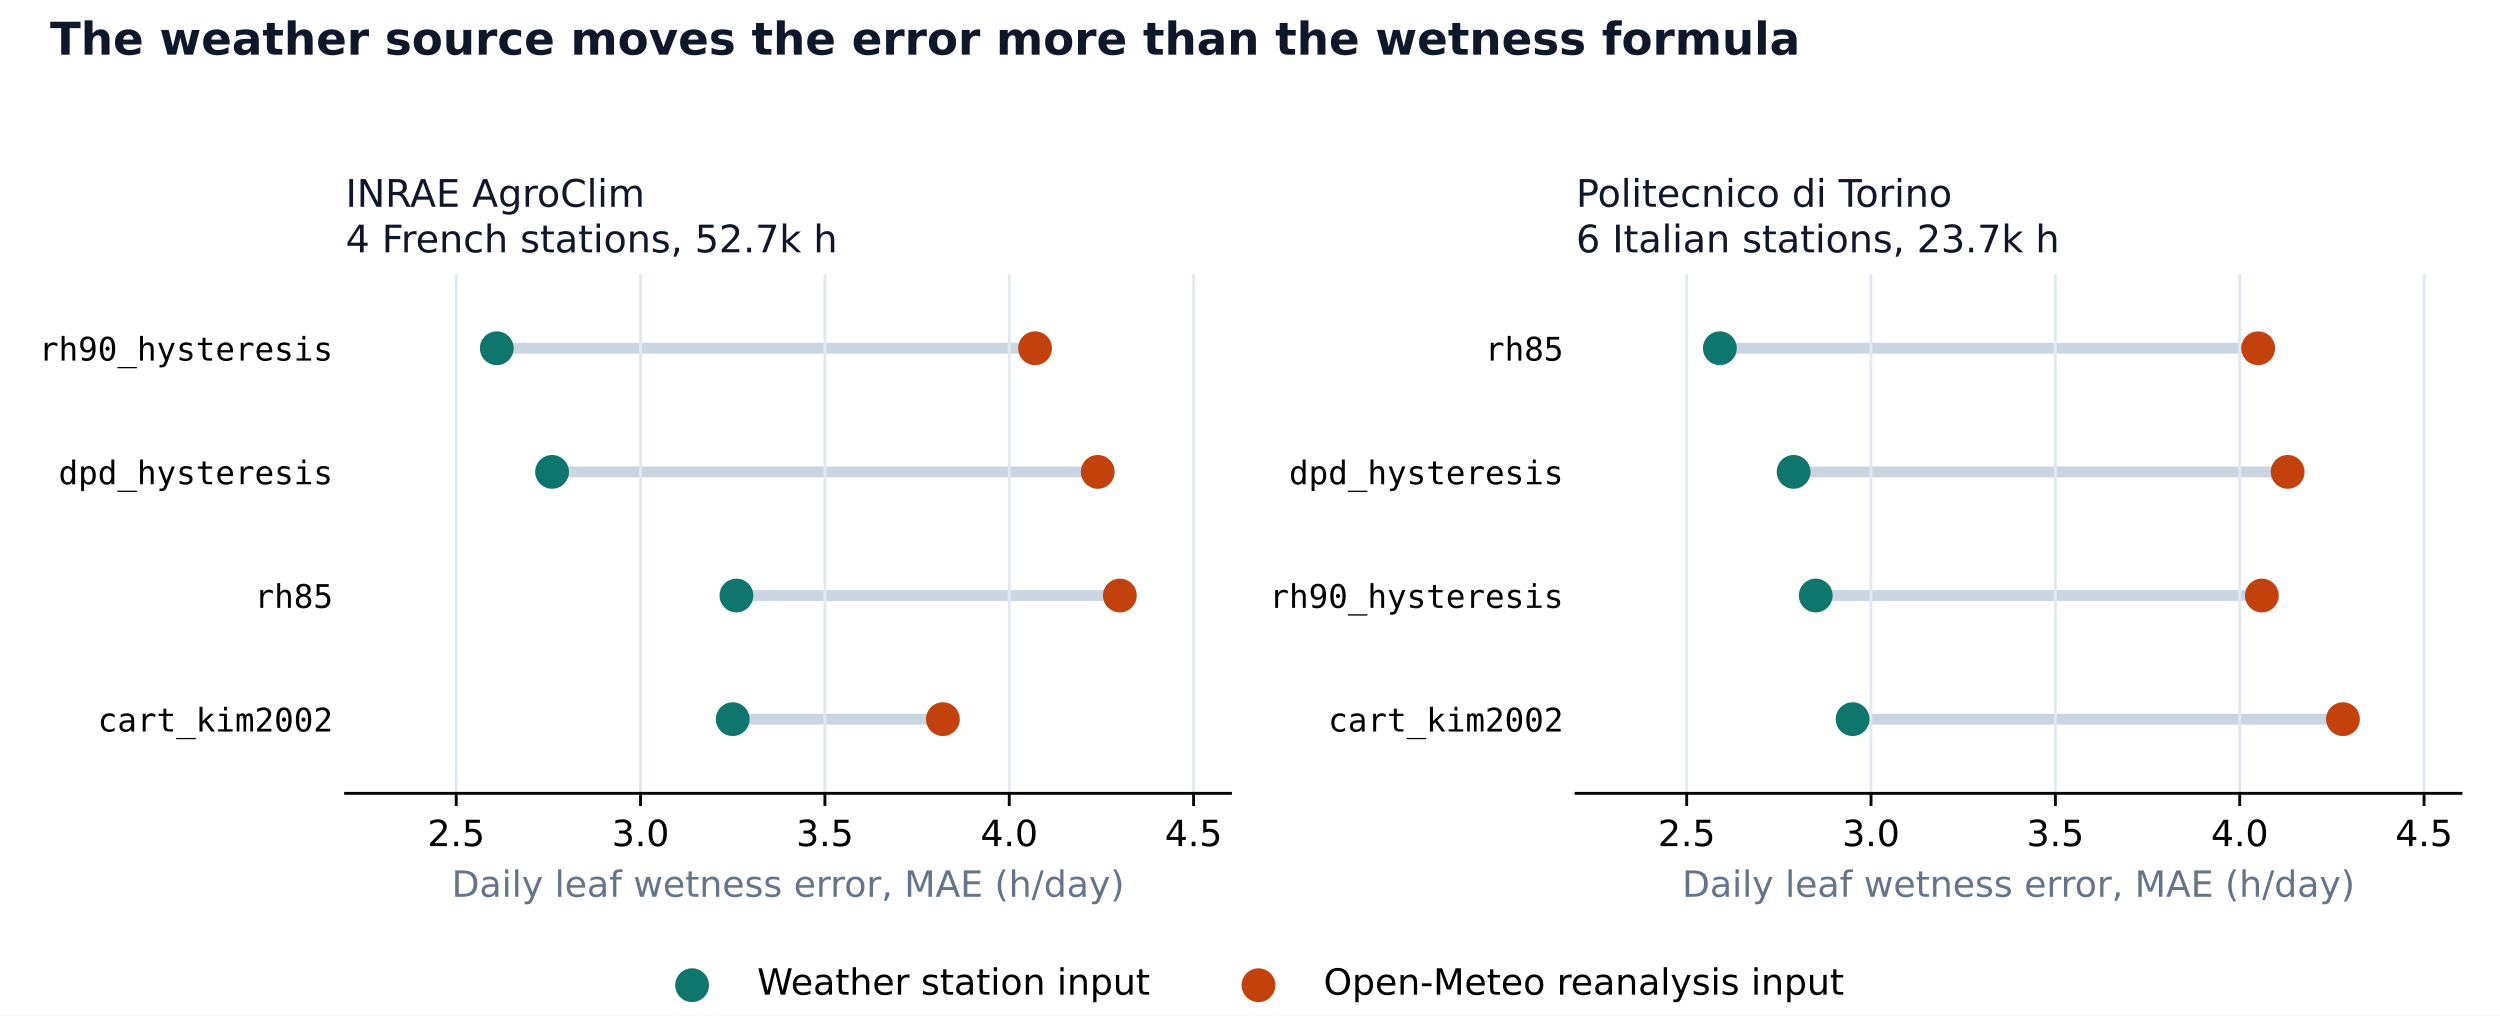
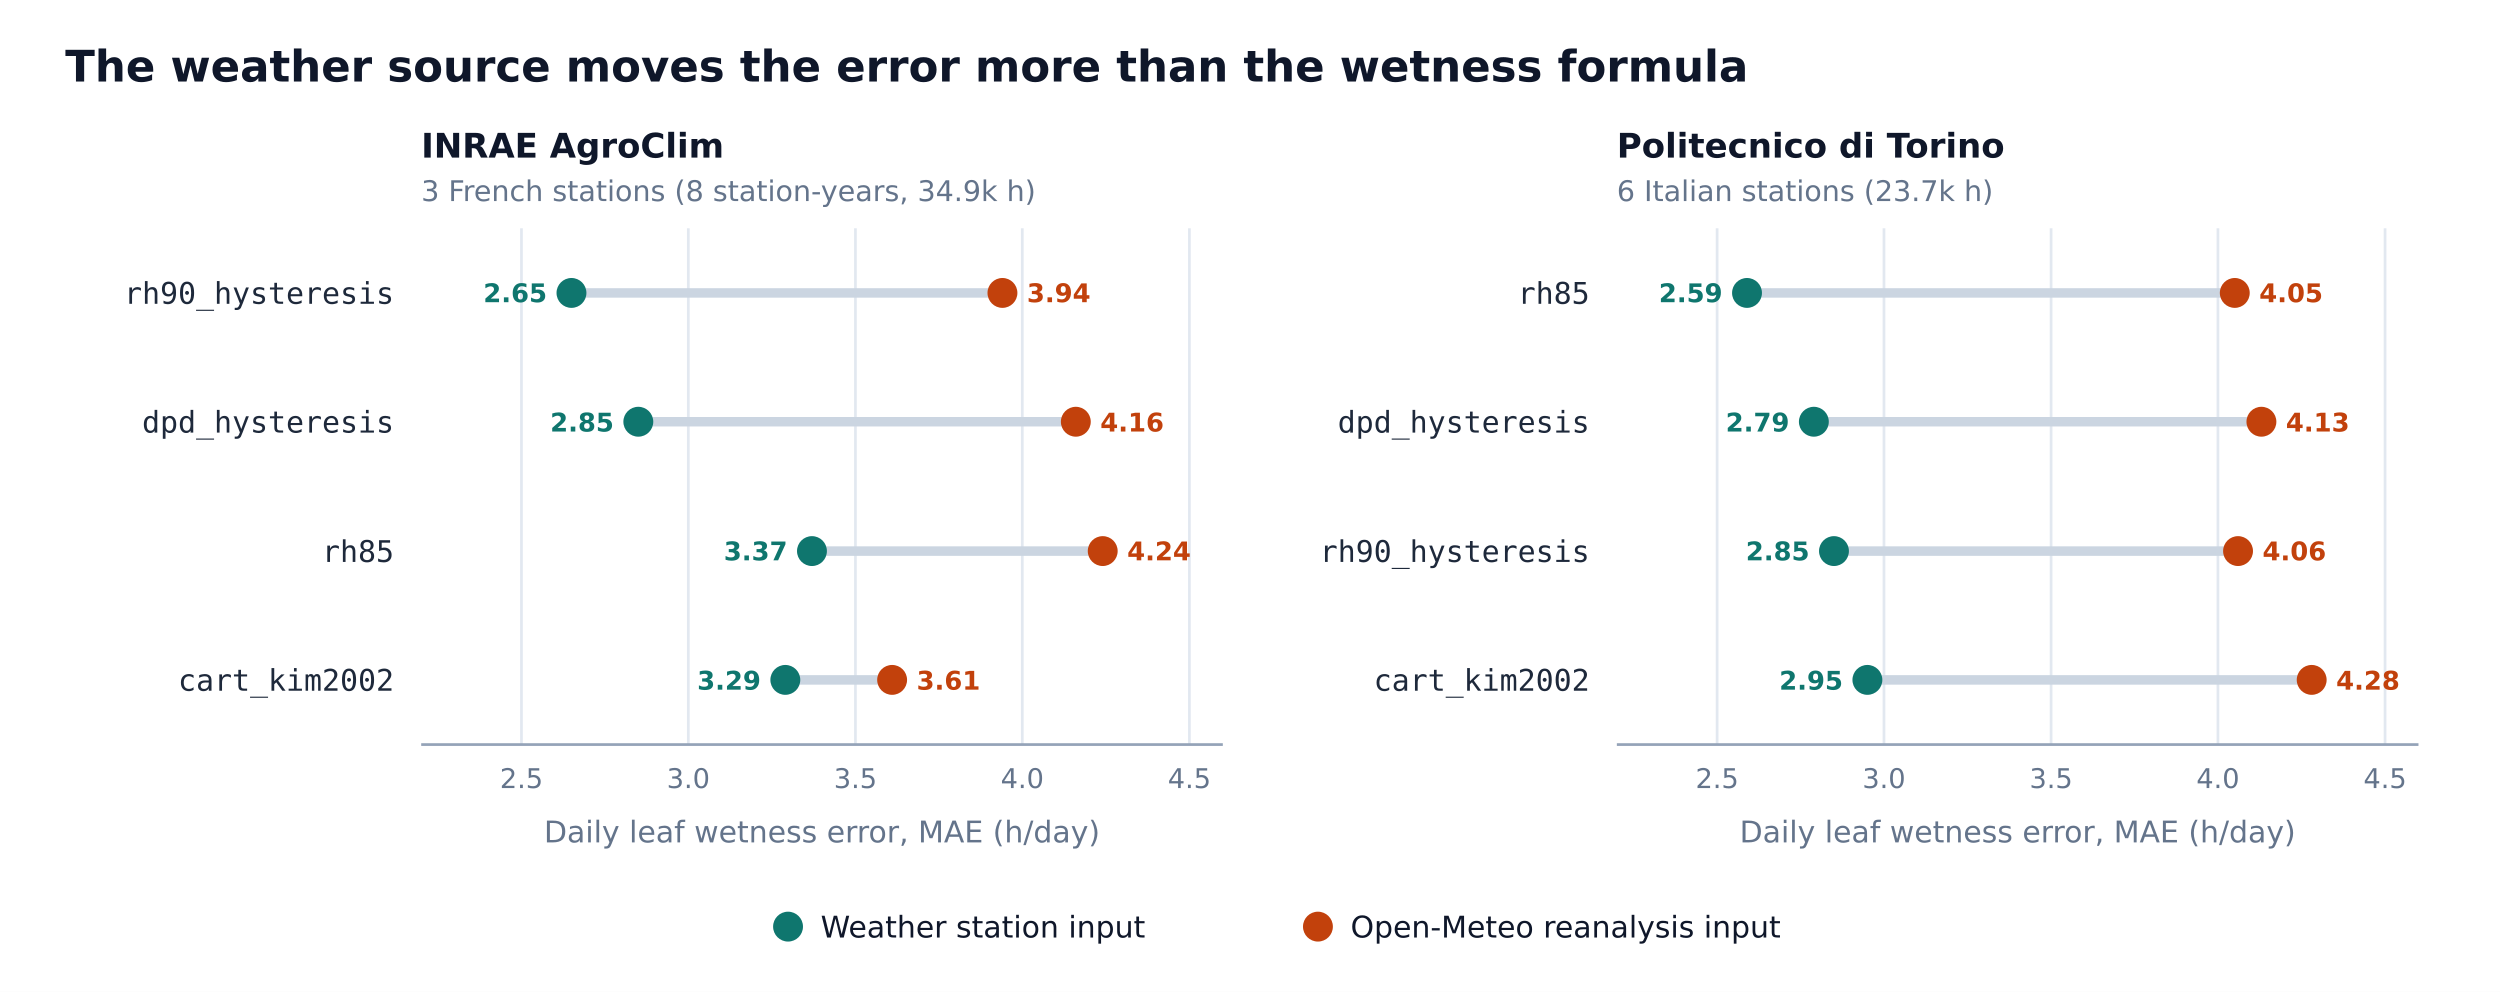
- <svg xmlns="http://www.w3.org/2000/svg" xmlns:xlink="http://www.w3.org/1999/xlink" width="691.2pt" height="280.8pt" viewBox="0 0 691.2 280.8" version="1.1">
-   <defs>
-     <style type="text/css">*{stroke-linejoin: round; stroke-linecap: butt}</style>
-   </defs>
-   <g id="figure_1">
-     <g id="patch_1">
-       <path d="M 0 280.8  L 691.2 280.8  L 691.2 0  L 0 0  z " style="fill: #ffffff" />
-     </g>
-     <g id="axes_1">
-       <g id="patch_2">
-         <path d="M 95.553 219.342  L 340.2 219.342  L 340.2 75.771  L 95.553 75.771  z " style="fill: #ffffff" />
-       </g>
-       <g id="line2d_1">
-         <path d="M 137.347 96.281  L 286.174 96.281  " clip-path="url(#p4a225f86ea)" style="fill: none; stroke: #cbd5e1; stroke-width: 3; stroke-linecap: square" />
-       </g>
-       <g id="line2d_2">
-         <path d="M 152.637 130.465  L 303.503 130.465  " clip-path="url(#p4a225f86ea)" style="fill: none; stroke: #cbd5e1; stroke-width: 3; stroke-linecap: square" />
-       </g>
-       <g id="line2d_3">
-         <path d="M 203.605 164.648  L 309.619 164.648  " clip-path="url(#p4a225f86ea)" style="fill: none; stroke: #cbd5e1; stroke-width: 3; stroke-linecap: square" />
-       </g>
-       <g id="line2d_4">
-         <path d="M 202.586 198.832  L 260.69 198.832  " clip-path="url(#p4a225f86ea)" style="fill: none; stroke: #cbd5e1; stroke-width: 3; stroke-linecap: square" />
-       </g>
-       <g id="PathCollection_1" />
-       <g id="PathCollection_2" />
-       <g id="matplotlib.axis_1">
-         <g id="xtick_1">
-           <g id="line2d_5">
-             <path d="M 126.134 219.342  L 126.134 75.771  " clip-path="url(#p4a225f86ea)" style="fill: none; stroke: #e2e8f0; stroke-width: 0.8; stroke-linecap: square" />
-           </g>
-           <g id="line2d_6">
-             <defs>
-               <path id="m49b225593b" d="M 0 0  L 0 3.5  " style="stroke: #000000; stroke-width: 0.8" />
-             </defs>
-             <g>
-               <use xlink:href="#m49b225593b" x="126.134" y="219.342" style="stroke: #000000; stroke-width: 0.8" />
-             </g>
-           </g>
-           <g id="text_1">
-             <text style="font-size: 10px; font-family: 'DejaVu Sans'; text-anchor: middle" x="126.134" y="233.94" transform="rotate(-0 126.134 233.9399)">2.5</text>
-           </g>
-         </g>
-         <g id="xtick_2">
-           <g id="line2d_7">
-             <path d="M 177.102 219.342  L 177.102 75.771  " clip-path="url(#p4a225f86ea)" style="fill: none; stroke: #e2e8f0; stroke-width: 0.8; stroke-linecap: square" />
-           </g>
-           <g id="line2d_8">
-             <g>
-               <use xlink:href="#m49b225593b" x="177.102" y="219.342" style="stroke: #000000; stroke-width: 0.8" />
-             </g>
-           </g>
-           <g id="text_2">
-             <text style="font-size: 10px; font-family: 'DejaVu Sans'; text-anchor: middle" x="177.102" y="233.94" transform="rotate(-0 177.1021 233.9399)">3.0</text>
-           </g>
-         </g>
-         <g id="xtick_3">
-           <g id="line2d_9">
-             <path d="M 228.07 219.342  L 228.07 75.771  " clip-path="url(#p4a225f86ea)" style="fill: none; stroke: #e2e8f0; stroke-width: 0.8; stroke-linecap: square" />
-           </g>
-           <g id="line2d_10">
-             <g>
-               <use xlink:href="#m49b225593b" x="228.07" y="219.342" style="stroke: #000000; stroke-width: 0.8" />
-             </g>
-           </g>
-           <g id="text_3">
-             <text style="font-size: 10px; font-family: 'DejaVu Sans'; text-anchor: middle" x="228.07" y="233.94" transform="rotate(-0 228.0702 233.9399)">3.5</text>
-           </g>
-         </g>
-         <g id="xtick_4">
-           <g id="line2d_11">
-             <path d="M 279.038 219.342  L 279.038 75.771  " clip-path="url(#p4a225f86ea)" style="fill: none; stroke: #e2e8f0; stroke-width: 0.8; stroke-linecap: square" />
-           </g>
-           <g id="line2d_12">
-             <g>
-               <use xlink:href="#m49b225593b" x="279.038" y="219.342" style="stroke: #000000; stroke-width: 0.8" />
-             </g>
-           </g>
-           <g id="text_4">
-             <text style="font-size: 10px; font-family: 'DejaVu Sans'; text-anchor: middle" x="279.038" y="233.94" transform="rotate(-0 279.0383 233.9399)">4.0</text>
-           </g>
-         </g>
-         <g id="xtick_5">
-           <g id="line2d_13">
-             <path d="M 330.006 219.342  L 330.006 75.771  " clip-path="url(#p4a225f86ea)" style="fill: none; stroke: #e2e8f0; stroke-width: 0.8; stroke-linecap: square" />
-           </g>
-           <g id="line2d_14">
-             <g>
-               <use xlink:href="#m49b225593b" x="330.006" y="219.342" style="stroke: #000000; stroke-width: 0.8" />
-             </g>
-           </g>
-           <g id="text_5">
-             <text style="font-size: 10px; font-family: 'DejaVu Sans'; text-anchor: middle" x="330.006" y="233.94" transform="rotate(-0 330.0064 233.9399)">4.5</text>
-           </g>
-         </g>
-         <g id="text_6">
-           <text style="font-size: 10px; font-family: 'DejaVu Sans'; text-anchor: middle; fill: #64748b" x="217.877" y="247.941" transform="rotate(-0 217.8766 247.9407)">Daily leaf wetness error, MAE (h/day)</text>
-         </g>
-       </g>
-       <g id="matplotlib.axis_2">
-         <g id="ytick_1">
-           <g id="line2d_15" />
-           <g id="text_7">
-             <text style="font-size: 9px; font-family: 'DejaVu Sans Mono'; text-anchor: end" x="92.053" y="202.251" transform="rotate(-0 92.05312 202.2513)">cart_kim2002</text>
-           </g>
-         </g>
-         <g id="ytick_2">
-           <g id="line2d_16" />
-           <g id="text_8">
-             <text style="font-size: 9px; font-family: 'DejaVu Sans Mono'; text-anchor: end" x="92.053" y="168.068" transform="rotate(-0 92.05312 168.0676)">rh85</text>
-           </g>
-         </g>
-         <g id="ytick_3">
-           <g id="line2d_17" />
-           <g id="text_9">
-             <text style="font-size: 9px; font-family: 'DejaVu Sans Mono'; text-anchor: end" x="92.053" y="133.884" transform="rotate(-0 92.05312 133.8839)">dpd_hysteresis</text>
-           </g>
-         </g>
-         <g id="ytick_4">
-           <g id="line2d_18" />
-           <g id="text_10">
-             <text style="font-size: 9px; font-family: 'DejaVu Sans Mono'; text-anchor: end" x="92.053" y="99.7" transform="rotate(-0 92.05312 99.70015)">rh90_hysteresis</text>
-           </g>
-         </g>
-       </g>
-       <g id="PathCollection_3">
-         <defs>
-           <path id="m4916858393" d="M 0 4.183  C 1.109 4.183 2.174 3.743 2.958 2.958  C 3.743 2.174 4.183 1.109 4.183 0  C 4.183 -1.109 3.743 -2.174 2.958 -2.958  C 2.174 -3.743 1.109 -4.183 0 -4.183  C -1.109 -4.183 -2.174 -3.743 -2.958 -2.958  C -3.743 -2.174 -4.183 -1.109 -4.183 0  C -4.183 1.109 -3.743 2.174 -2.958 2.958  C -2.174 3.743 -1.109 4.183 0 4.183  z " style="stroke: #0f766e" />
-         </defs>
-         <g clip-path="url(#p4a225f86ea)">
-           <use xlink:href="#m4916858393" x="137.347" y="96.281" style="fill: #0f766e; stroke: #0f766e" />
-         </g>
-       </g>
-       <g id="PathCollection_4">
-         <defs>
-           <path id="m0ff2b75ab2" d="M 0 4.183  C 1.109 4.183 2.174 3.743 2.958 2.958  C 3.743 2.174 4.183 1.109 4.183 0  C 4.183 -1.109 3.743 -2.174 2.958 -2.958  C 2.174 -3.743 1.109 -4.183 0 -4.183  C -1.109 -4.183 -2.174 -3.743 -2.958 -2.958  C -3.743 -2.174 -4.183 -1.109 -4.183 0  C -4.183 1.109 -3.743 2.174 -2.958 2.958  C -2.174 3.743 -1.109 4.183 0 4.183  z " style="stroke: #c2410c" />
-         </defs>
-         <g clip-path="url(#p4a225f86ea)">
-           <use xlink:href="#m0ff2b75ab2" x="286.174" y="96.281" style="fill: #c2410c; stroke: #c2410c" />
-         </g>
-       </g>
-       <g id="PathCollection_5">
-         <g clip-path="url(#p4a225f86ea)">
-           <use xlink:href="#m4916858393" x="152.637" y="130.465" style="fill: #0f766e; stroke: #0f766e" />
-         </g>
-       </g>
-       <g id="PathCollection_6">
-         <g clip-path="url(#p4a225f86ea)">
-           <use xlink:href="#m0ff2b75ab2" x="303.503" y="130.465" style="fill: #c2410c; stroke: #c2410c" />
-         </g>
-       </g>
-       <g id="PathCollection_7">
-         <g clip-path="url(#p4a225f86ea)">
-           <use xlink:href="#m4916858393" x="203.605" y="164.648" style="fill: #0f766e; stroke: #0f766e" />
-         </g>
-       </g>
-       <g id="PathCollection_8">
-         <g clip-path="url(#p4a225f86ea)">
-           <use xlink:href="#m0ff2b75ab2" x="309.619" y="164.648" style="fill: #c2410c; stroke: #c2410c" />
-         </g>
-       </g>
-       <g id="PathCollection_9">
-         <g clip-path="url(#p4a225f86ea)">
-           <use xlink:href="#m4916858393" x="202.586" y="198.832" style="fill: #0f766e; stroke: #0f766e" />
-         </g>
-       </g>
-       <g id="PathCollection_10">
-         <g clip-path="url(#p4a225f86ea)">
-           <use xlink:href="#m0ff2b75ab2" x="260.69" y="198.832" style="fill: #c2410c; stroke: #c2410c" />
-         </g>
-       </g>
-       <g id="patch_3">
-         <path d="M 95.553 219.342  L 340.2 219.342  " style="fill: none; stroke: #000000; stroke-width: 0.8; stroke-linejoin: miter; stroke-linecap: square" />
-       </g>
-       <g id="text_11">
-         <text style="font-size: 10.5px; font-family: 'DejaVu Sans'; fill: #0f172a" transform="translate(95.55312 57.16774)">INRAE AgroClim</text>
-         <text style="font-size: 10.5px; font-family: 'DejaVu Sans'; fill: #0f172a" transform="translate(95.55312 69.77062)">4 French stations, 52.7k h</text>
-       </g>
-     </g>
-     <g id="axes_2">
-       <g id="patch_4">
-         <path d="M 435.753 219.342  L 680.4 219.342  L 680.4 75.771  L 435.753 75.771  z " style="fill: #ffffff" />
-       </g>
-       <g id="line2d_19">
-         <path d="M 475.508 96.281  L 624.335 96.281  " clip-path="url(#p11c687f2b0)" style="fill: none; stroke: #cbd5e1; stroke-width: 3; stroke-linecap: square" />
-       </g>
-       <g id="line2d_20">
-         <path d="M 495.895 130.465  L 632.49 130.465  " clip-path="url(#p11c687f2b0)" style="fill: none; stroke: #cbd5e1; stroke-width: 3; stroke-linecap: square" />
-       </g>
-       <g id="line2d_21">
-         <path d="M 502.012 164.648  L 625.354 164.648  " clip-path="url(#p11c687f2b0)" style="fill: none; stroke: #cbd5e1; stroke-width: 3; stroke-linecap: square" />
-       </g>
-       <g id="line2d_22">
-         <path d="M 512.205 198.832  L 647.78 198.832  " clip-path="url(#p11c687f2b0)" style="fill: none; stroke: #cbd5e1; stroke-width: 3; stroke-linecap: square" />
-       </g>
-       <g id="matplotlib.axis_3">
-         <g id="xtick_6">
-           <g id="line2d_23">
-             <path d="M 466.334 219.342  L 466.334 75.771  " clip-path="url(#p11c687f2b0)" style="fill: none; stroke: #e2e8f0; stroke-width: 0.8; stroke-linecap: square" />
-           </g>
-           <g id="line2d_24">
-             <g>
-               <use xlink:href="#m49b225593b" x="466.334" y="219.342" style="stroke: #000000; stroke-width: 0.8" />
-             </g>
-           </g>
-           <g id="text_12">
-             <text style="font-size: 10px; font-family: 'DejaVu Sans'; text-anchor: middle" x="466.334" y="233.94" transform="rotate(-0 466.334 233.9399)">2.5</text>
-           </g>
-         </g>
-         <g id="xtick_7">
-           <g id="line2d_25">
-             <path d="M 517.302 219.342  L 517.302 75.771  " clip-path="url(#p11c687f2b0)" style="fill: none; stroke: #e2e8f0; stroke-width: 0.8; stroke-linecap: square" />
-           </g>
-           <g id="line2d_26">
-             <g>
-               <use xlink:href="#m49b225593b" x="517.302" y="219.342" style="stroke: #000000; stroke-width: 0.8" />
-             </g>
-           </g>
-           <g id="text_13">
-             <text style="font-size: 10px; font-family: 'DejaVu Sans'; text-anchor: middle" x="517.302" y="233.94" transform="rotate(-0 517.3021 233.9399)">3.0</text>
-           </g>
-         </g>
-         <g id="xtick_8">
-           <g id="line2d_27">
-             <path d="M 568.27 219.342  L 568.27 75.771  " clip-path="url(#p11c687f2b0)" style="fill: none; stroke: #e2e8f0; stroke-width: 0.8; stroke-linecap: square" />
-           </g>
-           <g id="line2d_28">
-             <g>
-               <use xlink:href="#m49b225593b" x="568.27" y="219.342" style="stroke: #000000; stroke-width: 0.8" />
-             </g>
-           </g>
-           <g id="text_14">
-             <text style="font-size: 10px; font-family: 'DejaVu Sans'; text-anchor: middle" x="568.27" y="233.94" transform="rotate(-0 568.2702 233.9399)">3.5</text>
-           </g>
-         </g>
-         <g id="xtick_9">
-           <g id="line2d_29">
-             <path d="M 619.238 219.342  L 619.238 75.771  " clip-path="url(#p11c687f2b0)" style="fill: none; stroke: #e2e8f0; stroke-width: 0.8; stroke-linecap: square" />
-           </g>
-           <g id="line2d_30">
-             <g>
-               <use xlink:href="#m49b225593b" x="619.238" y="219.342" style="stroke: #000000; stroke-width: 0.8" />
-             </g>
-           </g>
-           <g id="text_15">
-             <text style="font-size: 10px; font-family: 'DejaVu Sans'; text-anchor: middle" x="619.238" y="233.94" transform="rotate(-0 619.2383 233.9399)">4.0</text>
-           </g>
-         </g>
-         <g id="xtick_10">
-           <g id="line2d_31">
-             <path d="M 670.206 219.342  L 670.206 75.771  " clip-path="url(#p11c687f2b0)" style="fill: none; stroke: #e2e8f0; stroke-width: 0.8; stroke-linecap: square" />
-           </g>
-           <g id="line2d_32">
-             <g>
-               <use xlink:href="#m49b225593b" x="670.206" y="219.342" style="stroke: #000000; stroke-width: 0.8" />
-             </g>
-           </g>
-           <g id="text_16">
-             <text style="font-size: 10px; font-family: 'DejaVu Sans'; text-anchor: middle" x="670.206" y="233.94" transform="rotate(-0 670.2064 233.9399)">4.5</text>
-           </g>
-         </g>
-         <g id="text_17">
-           <text style="font-size: 10px; font-family: 'DejaVu Sans'; text-anchor: middle; fill: #64748b" x="558.077" y="247.941" transform="rotate(-0 558.0766 247.9407)">Daily leaf wetness error, MAE (h/day)</text>
-         </g>
-       </g>
-       <g id="matplotlib.axis_4">
-         <g id="ytick_5">
-           <g id="line2d_33" />
-           <g id="text_18">
-             <text style="font-size: 9px; font-family: 'DejaVu Sans Mono'; text-anchor: end" x="432.253" y="202.251" transform="rotate(-0 432.2531 202.2513)">cart_kim2002</text>
-           </g>
-         </g>
-         <g id="ytick_6">
-           <g id="line2d_34" />
-           <g id="text_19">
-             <text style="font-size: 9px; font-family: 'DejaVu Sans Mono'; text-anchor: end" x="432.253" y="168.068" transform="rotate(-0 432.2531 168.0676)">rh90_hysteresis</text>
-           </g>
-         </g>
-         <g id="ytick_7">
-           <g id="line2d_35" />
-           <g id="text_20">
-             <text style="font-size: 9px; font-family: 'DejaVu Sans Mono'; text-anchor: end" x="432.253" y="133.884" transform="rotate(-0 432.2531 133.8839)">dpd_hysteresis</text>
-           </g>
-         </g>
-         <g id="ytick_8">
-           <g id="line2d_36" />
-           <g id="text_21">
-             <text style="font-size: 9px; font-family: 'DejaVu Sans Mono'; text-anchor: end" x="432.253" y="99.7" transform="rotate(-0 432.2531 99.70015)">rh85</text>
-           </g>
-         </g>
-       </g>
-       <g id="PathCollection_11">
-         <g clip-path="url(#p11c687f2b0)">
-           <use xlink:href="#m4916858393" x="475.508" y="96.281" style="fill: #0f766e; stroke: #0f766e" />
-         </g>
-       </g>
-       <g id="PathCollection_12">
-         <g clip-path="url(#p11c687f2b0)">
-           <use xlink:href="#m0ff2b75ab2" x="624.335" y="96.281" style="fill: #c2410c; stroke: #c2410c" />
-         </g>
-       </g>
-       <g id="PathCollection_13">
-         <g clip-path="url(#p11c687f2b0)">
-           <use xlink:href="#m4916858393" x="495.895" y="130.465" style="fill: #0f766e; stroke: #0f766e" />
-         </g>
-       </g>
-       <g id="PathCollection_14">
-         <g clip-path="url(#p11c687f2b0)">
-           <use xlink:href="#m0ff2b75ab2" x="632.49" y="130.465" style="fill: #c2410c; stroke: #c2410c" />
-         </g>
-       </g>
-       <g id="PathCollection_15">
-         <g clip-path="url(#p11c687f2b0)">
-           <use xlink:href="#m4916858393" x="502.012" y="164.648" style="fill: #0f766e; stroke: #0f766e" />
-         </g>
-       </g>
-       <g id="PathCollection_16">
-         <g clip-path="url(#p11c687f2b0)">
-           <use xlink:href="#m0ff2b75ab2" x="625.354" y="164.648" style="fill: #c2410c; stroke: #c2410c" />
-         </g>
-       </g>
-       <g id="PathCollection_17">
-         <g clip-path="url(#p11c687f2b0)">
-           <use xlink:href="#m4916858393" x="512.205" y="198.832" style="fill: #0f766e; stroke: #0f766e" />
-         </g>
-       </g>
-       <g id="PathCollection_18">
-         <g clip-path="url(#p11c687f2b0)">
-           <use xlink:href="#m0ff2b75ab2" x="647.78" y="198.832" style="fill: #c2410c; stroke: #c2410c" />
-         </g>
-       </g>
-       <g id="patch_5">
-         <path d="M 435.753 219.342  L 680.4 219.342  " style="fill: none; stroke: #000000; stroke-width: 0.8; stroke-linejoin: miter; stroke-linecap: square" />
-       </g>
-       <g id="text_22">
-         <text style="font-size: 10.5px; font-family: 'DejaVu Sans'; fill: #0f172a" transform="translate(435.7531 57.16774)">Politecnico di Torino</text>
-         <text style="font-size: 10.5px; font-family: 'DejaVu Sans'; fill: #0f172a" transform="translate(435.7531 69.77062)">6 Italian stations, 23.7k h</text>
-       </g>
-     </g>
-     <g id="text_23">
-       <text style="font-weight: 700; font-size: 12.5px; font-family: 'DejaVu Sans'; text-anchor: start; fill: #0f172a" x="13.824" y="15.114" transform="rotate(-0 13.824 15.11405)">The weather source moves the error more than the wetness formula</text>
-     </g>
-     <g id="legend_1">
-       <g id="PathCollection_19">
-         <g>
-           <use xlink:href="#m4916858393" x="191.352" y="272.389" style="fill: #0f766e; stroke: #0f766e" />
-         </g>
-       </g>
-       <g id="text_24">
-         <text style="font-size: 10px; font-family: 'DejaVu Sans'; text-anchor: start" x="209.352" y="275.014" transform="rotate(-0 209.3516 275.0137)">Weather station input</text>
-       </g>
-       <g id="PathCollection_20">
-         <g>
-           <use xlink:href="#m0ff2b75ab2" x="347.947" y="272.389" style="fill: #c2410c; stroke: #c2410c" />
-         </g>
-       </g>
-       <g id="text_25">
-         <text style="font-size: 10px; font-family: 'DejaVu Sans'; text-anchor: start" x="365.947" y="275.014" transform="rotate(-0 365.9469 275.0137)">Open-Meteo reanalysis input</text>
-       </g>
-     </g>
-   </g>
-   <defs>
-     <clipPath id="p4a225f86ea">
-       <rect x="95.553" y="75.771" width="244.647" height="143.572" />
-     </clipPath>
-     <clipPath id="p11c687f2b0">
-       <rect x="435.753" y="75.771" width="244.647" height="143.572" />
-     </clipPath>
-   </defs>
+ <svg xmlns="http://www.w3.org/2000/svg" viewBox="0 0 920 365" width="920" height="365">
+   <style>
+   text { font-family: "DejaVu Sans", "Segoe UI", Arial, sans-serif; }
+   .mono { font-family: "DejaVu Sans Mono", Consolas, monospace; font-size: 11px; fill: #1e293b; }
+ </style>
+   <rect x="0" y="0" width="920" height="365" fill="#ffffff" />
+   <text x="24" y="30" font-size="16" font-weight="700" fill="#0f172a">The weather source moves the error more than the wetness formula</text>
+   <text x="155" y="58" font-size="12.5" font-weight="700" fill="#0f172a">INRAE AgroClim</text>
+   <text x="155" y="74" font-size="10.5" fill="#64748b">3 French stations (8 station-years, 34.9k h)</text>
+   <line x1="191.9" y1="84" x2="191.9" y2="274" stroke="#e2e8f0" stroke-width="1" />
+   <text x="191.9" y="290" text-anchor="middle" font-size="10" fill="#64748b">2.5</text>
+   <line x1="253.3" y1="84" x2="253.3" y2="274" stroke="#e2e8f0" stroke-width="1" />
+   <text x="253.3" y="290" text-anchor="middle" font-size="10" fill="#64748b">3.0</text>
+   <line x1="314.8" y1="84" x2="314.8" y2="274" stroke="#e2e8f0" stroke-width="1" />
+   <text x="314.8" y="290" text-anchor="middle" font-size="10" fill="#64748b">3.5</text>
+   <line x1="376.2" y1="84" x2="376.2" y2="274" stroke="#e2e8f0" stroke-width="1" />
+   <text x="376.2" y="290" text-anchor="middle" font-size="10" fill="#64748b">4.0</text>
+   <line x1="437.7" y1="84" x2="437.7" y2="274" stroke="#e2e8f0" stroke-width="1" />
+   <text x="437.7" y="290" text-anchor="middle" font-size="10" fill="#64748b">4.5</text>
+   <line x1="155" y1="274" x2="450" y2="274" stroke="#94a3b8" stroke-width="1" />
+   <text x="302.5" y="310" text-anchor="middle" font-size="11" fill="#64748b">Daily leaf wetness error, MAE (h/day)</text>
+   <text x="145" y="111.8" text-anchor="end" class="mono">rh90_hysteresis</text>
+   <line x1="210.3" y1="107.8" x2="368.9" y2="107.8" stroke="#cbd5e1" stroke-width="3.5" stroke-linecap="round" />
+   <circle cx="210.3" cy="107.8" r="5.5" fill="#0f766e" />
+   <circle cx="368.9" cy="107.8" r="5.5" fill="#c2410c" />
+   <text x="201.3" y="111.2" text-anchor="end" font-size="9.5" font-weight="600" fill="#0f766e">2.65</text>
+   <text x="377.9" y="111.2" text-anchor="start" font-size="9.5" font-weight="600" fill="#c2410c">3.94</text>
+   <text x="145" y="159.2" text-anchor="end" class="mono">dpd_hysteresis</text>
+   <line x1="234.9" y1="155.2" x2="395.9" y2="155.2" stroke="#cbd5e1" stroke-width="3.5" stroke-linecap="round" />
+   <circle cx="234.9" cy="155.2" r="5.5" fill="#0f766e" />
+   <circle cx="395.9" cy="155.2" r="5.5" fill="#c2410c" />
+   <text x="225.9" y="158.8" text-anchor="end" font-size="9.5" font-weight="600" fill="#0f766e">2.85</text>
+   <text x="404.9" y="158.8" text-anchor="start" font-size="9.5" font-weight="600" fill="#c2410c">4.16</text>
+   <text x="145" y="206.8" text-anchor="end" class="mono">rh85</text>
+   <line x1="298.8" y1="202.8" x2="405.8" y2="202.8" stroke="#cbd5e1" stroke-width="3.5" stroke-linecap="round" />
+   <circle cx="298.8" cy="202.8" r="5.5" fill="#0f766e" />
+   <circle cx="405.8" cy="202.8" r="5.5" fill="#c2410c" />
+   <text x="289.8" y="206.2" text-anchor="end" font-size="9.5" font-weight="600" fill="#0f766e">3.37</text>
+   <text x="414.8" y="206.2" text-anchor="start" font-size="9.5" font-weight="600" fill="#c2410c">4.24</text>
+   <text x="145" y="254.2" text-anchor="end" class="mono">cart_kim2002</text>
+   <line x1="289.0" y1="250.2" x2="328.3" y2="250.2" stroke="#cbd5e1" stroke-width="3.5" stroke-linecap="round" />
+   <circle cx="289.0" cy="250.2" r="5.5" fill="#0f766e" />
+   <circle cx="328.3" cy="250.2" r="5.5" fill="#c2410c" />
+   <text x="280.0" y="253.8" text-anchor="end" font-size="9.5" font-weight="600" fill="#0f766e">3.29</text>
+   <text x="337.3" y="253.8" text-anchor="start" font-size="9.5" font-weight="600" fill="#c2410c">3.61</text>
+   <text x="595" y="58" font-size="12.5" font-weight="700" fill="#0f172a">Politecnico di Torino</text>
+   <text x="595" y="74" font-size="10.5" fill="#64748b">6 Italian stations (23.7k h)</text>
+   <line x1="631.9" y1="84" x2="631.9" y2="274" stroke="#e2e8f0" stroke-width="1" />
+   <text x="631.9" y="290" text-anchor="middle" font-size="10" fill="#64748b">2.5</text>
+   <line x1="693.3" y1="84" x2="693.3" y2="274" stroke="#e2e8f0" stroke-width="1" />
+   <text x="693.3" y="290" text-anchor="middle" font-size="10" fill="#64748b">3.0</text>
+   <line x1="754.8" y1="84" x2="754.8" y2="274" stroke="#e2e8f0" stroke-width="1" />
+   <text x="754.8" y="290" text-anchor="middle" font-size="10" fill="#64748b">3.5</text>
+   <line x1="816.2" y1="84" x2="816.2" y2="274" stroke="#e2e8f0" stroke-width="1" />
+   <text x="816.2" y="290" text-anchor="middle" font-size="10" fill="#64748b">4.0</text>
+   <line x1="877.7" y1="84" x2="877.7" y2="274" stroke="#e2e8f0" stroke-width="1" />
+   <text x="877.7" y="290" text-anchor="middle" font-size="10" fill="#64748b">4.5</text>
+   <line x1="595" y1="274" x2="890" y2="274" stroke="#94a3b8" stroke-width="1" />
+   <text x="742.5" y="310" text-anchor="middle" font-size="11" fill="#64748b">Daily leaf wetness error, MAE (h/day)</text>
+   <text x="585" y="111.8" text-anchor="end" class="mono">rh85</text>
+   <line x1="642.9" y1="107.8" x2="822.4" y2="107.8" stroke="#cbd5e1" stroke-width="3.5" stroke-linecap="round" />
+   <circle cx="642.9" cy="107.8" r="5.5" fill="#0f766e" />
+   <circle cx="822.4" cy="107.8" r="5.5" fill="#c2410c" />
+   <text x="633.9" y="111.2" text-anchor="end" font-size="9.5" font-weight="600" fill="#0f766e">2.59</text>
+   <text x="831.4" y="111.2" text-anchor="start" font-size="9.5" font-weight="600" fill="#c2410c">4.05</text>
+   <text x="585" y="159.2" text-anchor="end" class="mono">dpd_hysteresis</text>
+   <line x1="667.5" y1="155.2" x2="832.2" y2="155.2" stroke="#cbd5e1" stroke-width="3.5" stroke-linecap="round" />
+   <circle cx="667.5" cy="155.2" r="5.5" fill="#0f766e" />
+   <circle cx="832.2" cy="155.2" r="5.5" fill="#c2410c" />
+   <text x="658.5" y="158.8" text-anchor="end" font-size="9.5" font-weight="600" fill="#0f766e">2.79</text>
+   <text x="841.2" y="158.8" text-anchor="start" font-size="9.5" font-weight="600" fill="#c2410c">4.13</text>
+   <text x="585" y="206.8" text-anchor="end" class="mono">rh90_hysteresis</text>
+   <line x1="674.9" y1="202.8" x2="823.6" y2="202.8" stroke="#cbd5e1" stroke-width="3.5" stroke-linecap="round" />
+   <circle cx="674.9" cy="202.8" r="5.5" fill="#0f766e" />
+   <circle cx="823.6" cy="202.8" r="5.5" fill="#c2410c" />
+   <text x="665.9" y="206.2" text-anchor="end" font-size="9.5" font-weight="600" fill="#0f766e">2.85</text>
+   <text x="832.6" y="206.2" text-anchor="start" font-size="9.5" font-weight="600" fill="#c2410c">4.06</text>
+   <text x="585" y="254.2" text-anchor="end" class="mono">cart_kim2002</text>
+   <line x1="687.2" y1="250.2" x2="850.7" y2="250.2" stroke="#cbd5e1" stroke-width="3.5" stroke-linecap="round" />
+   <circle cx="687.2" cy="250.2" r="5.5" fill="#0f766e" />
+   <circle cx="850.7" cy="250.2" r="5.5" fill="#c2410c" />
+   <text x="678.2" y="253.8" text-anchor="end" font-size="9.5" font-weight="600" fill="#0f766e">2.95</text>
+   <text x="859.7" y="253.8" text-anchor="start" font-size="9.5" font-weight="600" fill="#c2410c">4.28</text>
+   <circle cx="290" cy="341" r="5.5" fill="#0f766e" />
+   <text x="302" y="345" font-size="11" fill="#0f172a">Weather station input</text>
+   <circle cx="485" cy="341" r="5.5" fill="#c2410c" />
+   <text x="497" y="345" font-size="11" fill="#0f172a">Open-Meteo reanalysis input</text>
</svg>
